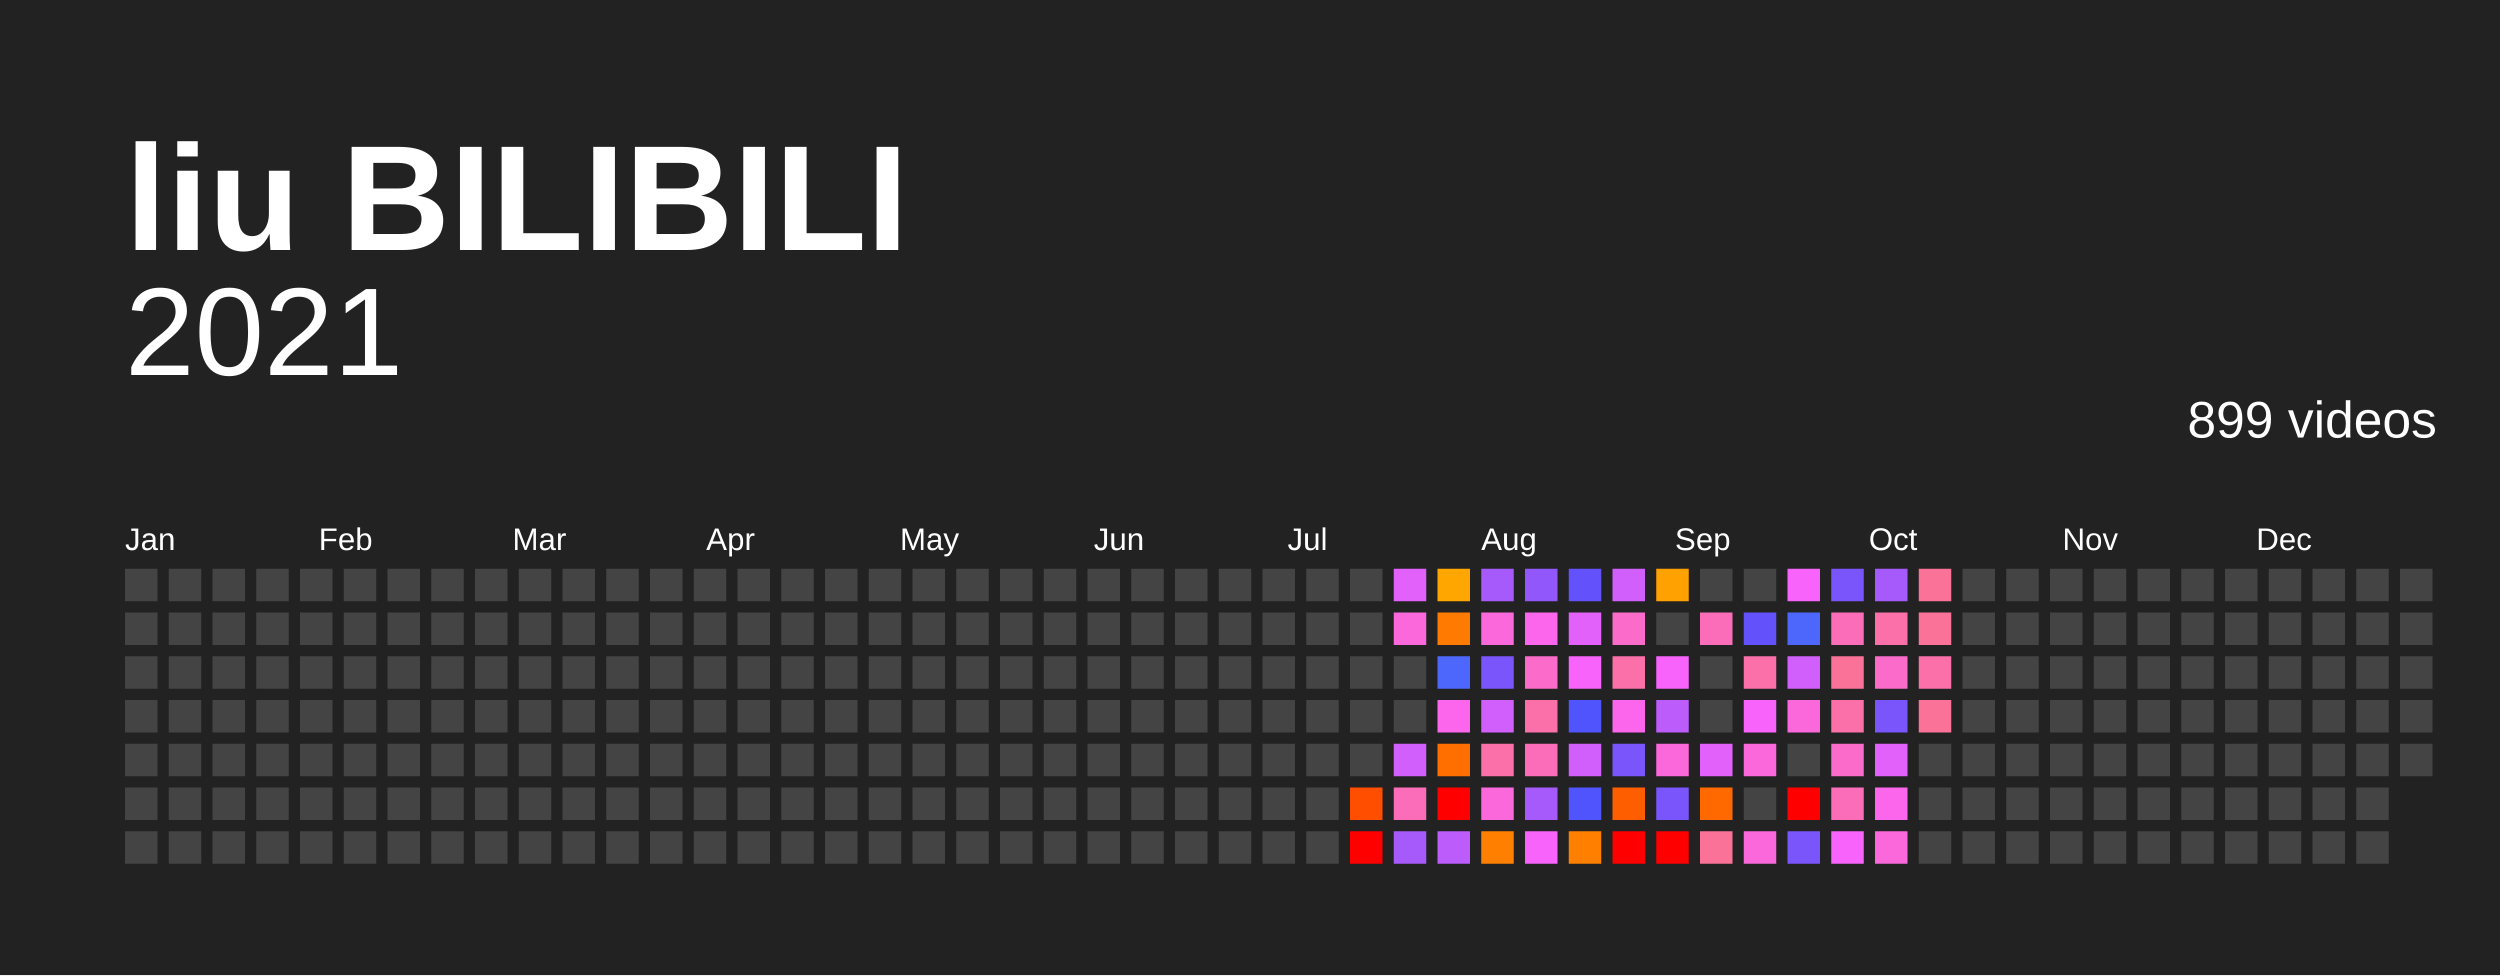
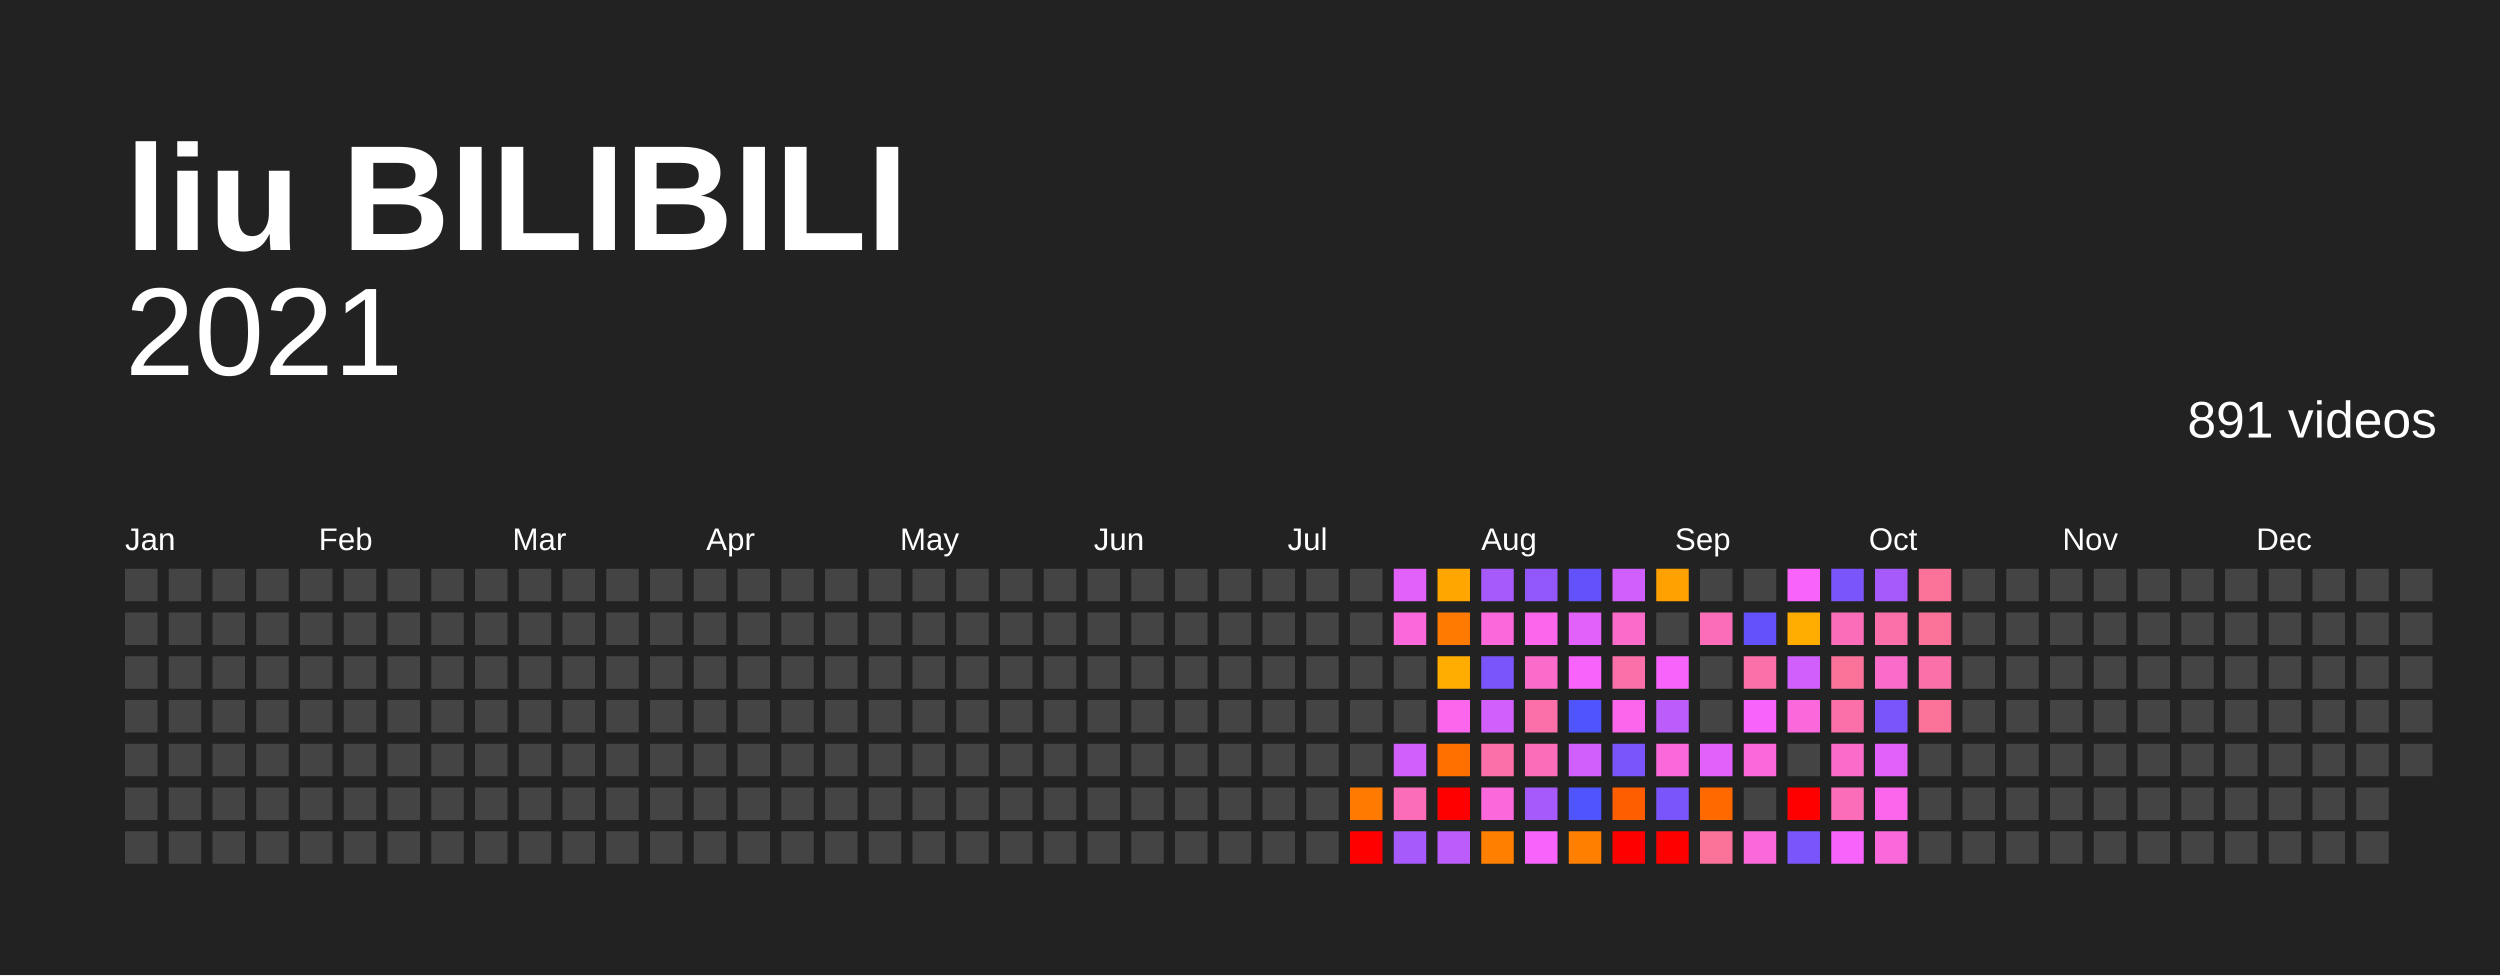
<svg xmlns="http://www.w3.org/2000/svg" baseProfile="full" height="78mm" version="1.1" viewBox="0,0,200,78" width="200mm">
  <defs />
  <rect fill="#222222" height="78" width="200" x="0" y="0" />
  <text fill="#FFFFFF" style="font-size:12px; font-family:Arial; font-weight:bold;" x="10" y="20">liu BILIBILI</text>
  <text alignment-baseline="hanging" fill="#FFFFFF" style="font-size:10.0px; font-family:Arial;" x="10" y="30">2021</text>
-   <text alignment-baseline="hanging" fill="#FFFFFF" style="font-size:4.125px; font-family:Arial;" x="175" y="35">899 videos</text>
+   <text alignment-baseline="hanging" fill="#FFFFFF" style="font-size:4.125px; font-family:Arial;" x="175" y="35">891 videos</text>
  <text fill="#FFFFFF" style="font-size:2.5px; font-family:Arial" x="10.0" y="44">Jan</text>
  <text fill="#FFFFFF" style="font-size:2.5px; font-family:Arial" x="25.5" y="44">Feb</text>
  <text fill="#FFFFFF" style="font-size:2.5px; font-family:Arial" x="41.0" y="44">Mar</text>
  <text fill="#FFFFFF" style="font-size:2.5px; font-family:Arial" x="56.5" y="44">Apr</text>
  <text fill="#FFFFFF" style="font-size:2.5px; font-family:Arial" x="72.0" y="44">May</text>
  <text fill="#FFFFFF" style="font-size:2.5px; font-family:Arial" x="87.5" y="44">Jun</text>
  <text fill="#FFFFFF" style="font-size:2.5px; font-family:Arial" x="103.0" y="44">Jul</text>
  <text fill="#FFFFFF" style="font-size:2.5px; font-family:Arial" x="118.5" y="44">Aug</text>
  <text fill="#FFFFFF" style="font-size:2.5px; font-family:Arial" x="134.0" y="44">Sep</text>
  <text fill="#FFFFFF" style="font-size:2.5px; font-family:Arial" x="149.5" y="44">Oct</text>
  <text fill="#FFFFFF" style="font-size:2.5px; font-family:Arial" x="165.0" y="44">Nov</text>
  <text fill="#FFFFFF" style="font-size:2.5px; font-family:Arial" x="180.5" y="44">Dec</text>
  <rect fill="#444444" height="2.6" width="2.6" x="10.0" y="45.5" />
  <rect fill="#444444" height="2.6" width="2.6" x="10.0" y="49.0" />
  <rect fill="#444444" height="2.6" width="2.6" x="10.0" y="52.5" />
  <rect fill="#444444" height="2.6" width="2.6" x="10.0" y="56.0" />
  <rect fill="#444444" height="2.6" width="2.6" x="10.0" y="59.5" />
  <rect fill="#444444" height="2.6" width="2.6" x="10.0" y="63.0" />
  <rect fill="#444444" height="2.6" width="2.6" x="10.0" y="66.5" />
  <rect fill="#444444" height="2.6" width="2.6" x="13.5" y="45.5" />
  <rect fill="#444444" height="2.6" width="2.6" x="13.5" y="49.0" />
  <rect fill="#444444" height="2.6" width="2.6" x="13.5" y="52.5" />
  <rect fill="#444444" height="2.6" width="2.6" x="13.5" y="56.0" />
  <rect fill="#444444" height="2.6" width="2.6" x="13.5" y="59.5" />
  <rect fill="#444444" height="2.6" width="2.6" x="13.5" y="63.0" />
  <rect fill="#444444" height="2.6" width="2.6" x="13.5" y="66.5" />
  <rect fill="#444444" height="2.6" width="2.6" x="17.0" y="45.5" />
  <rect fill="#444444" height="2.6" width="2.6" x="17.0" y="49.0" />
  <rect fill="#444444" height="2.6" width="2.6" x="17.0" y="52.5" />
  <rect fill="#444444" height="2.6" width="2.6" x="17.0" y="56.0" />
  <rect fill="#444444" height="2.6" width="2.6" x="17.0" y="59.5" />
  <rect fill="#444444" height="2.6" width="2.6" x="17.0" y="63.0" />
  <rect fill="#444444" height="2.6" width="2.6" x="17.0" y="66.5" />
  <rect fill="#444444" height="2.6" width="2.6" x="20.5" y="45.5" />
  <rect fill="#444444" height="2.6" width="2.6" x="20.5" y="49.0" />
  <rect fill="#444444" height="2.6" width="2.6" x="20.5" y="52.5" />
  <rect fill="#444444" height="2.6" width="2.6" x="20.5" y="56.0" />
  <rect fill="#444444" height="2.6" width="2.6" x="20.5" y="59.5" />
  <rect fill="#444444" height="2.6" width="2.6" x="20.5" y="63.0" />
  <rect fill="#444444" height="2.6" width="2.6" x="20.5" y="66.5" />
  <rect fill="#444444" height="2.6" width="2.6" x="24.0" y="45.5" />
  <rect fill="#444444" height="2.6" width="2.6" x="24.0" y="49.0" />
  <rect fill="#444444" height="2.6" width="2.6" x="24.0" y="52.5" />
  <rect fill="#444444" height="2.6" width="2.6" x="24.0" y="56.0" />
  <rect fill="#444444" height="2.6" width="2.6" x="24.0" y="59.5" />
  <rect fill="#444444" height="2.6" width="2.6" x="24.0" y="63.0" />
  <rect fill="#444444" height="2.6" width="2.6" x="24.0" y="66.5" />
  <rect fill="#444444" height="2.6" width="2.6" x="27.5" y="45.5" />
  <rect fill="#444444" height="2.6" width="2.6" x="27.5" y="49.0" />
  <rect fill="#444444" height="2.6" width="2.6" x="27.5" y="52.5" />
  <rect fill="#444444" height="2.6" width="2.6" x="27.5" y="56.0" />
  <rect fill="#444444" height="2.6" width="2.6" x="27.5" y="59.5" />
  <rect fill="#444444" height="2.6" width="2.6" x="27.5" y="63.0" />
  <rect fill="#444444" height="2.6" width="2.6" x="27.5" y="66.5" />
  <rect fill="#444444" height="2.6" width="2.6" x="31.0" y="45.5" />
  <rect fill="#444444" height="2.6" width="2.6" x="31.0" y="49.0" />
  <rect fill="#444444" height="2.6" width="2.6" x="31.0" y="52.5" />
  <rect fill="#444444" height="2.6" width="2.6" x="31.0" y="56.0" />
  <rect fill="#444444" height="2.6" width="2.6" x="31.0" y="59.5" />
  <rect fill="#444444" height="2.6" width="2.6" x="31.0" y="63.0" />
  <rect fill="#444444" height="2.6" width="2.6" x="31.0" y="66.5" />
  <rect fill="#444444" height="2.6" width="2.6" x="34.5" y="45.5" />
  <rect fill="#444444" height="2.6" width="2.6" x="34.5" y="49.0" />
  <rect fill="#444444" height="2.6" width="2.6" x="34.5" y="52.5" />
  <rect fill="#444444" height="2.6" width="2.6" x="34.5" y="56.0" />
  <rect fill="#444444" height="2.6" width="2.6" x="34.5" y="59.5" />
  <rect fill="#444444" height="2.6" width="2.6" x="34.5" y="63.0" />
  <rect fill="#444444" height="2.6" width="2.6" x="34.5" y="66.5" />
  <rect fill="#444444" height="2.6" width="2.6" x="38.0" y="45.5" />
  <rect fill="#444444" height="2.6" width="2.6" x="38.0" y="49.0" />
  <rect fill="#444444" height="2.6" width="2.6" x="38.0" y="52.5" />
  <rect fill="#444444" height="2.6" width="2.6" x="38.0" y="56.0" />
  <rect fill="#444444" height="2.6" width="2.6" x="38.0" y="59.5" />
  <rect fill="#444444" height="2.6" width="2.6" x="38.0" y="63.0" />
  <rect fill="#444444" height="2.6" width="2.6" x="38.0" y="66.5" />
  <rect fill="#444444" height="2.6" width="2.6" x="41.5" y="45.5" />
  <rect fill="#444444" height="2.6" width="2.6" x="41.5" y="49.0" />
  <rect fill="#444444" height="2.6" width="2.6" x="41.5" y="52.5" />
  <rect fill="#444444" height="2.6" width="2.6" x="41.5" y="56.0" />
  <rect fill="#444444" height="2.6" width="2.6" x="41.5" y="59.5" />
  <rect fill="#444444" height="2.6" width="2.6" x="41.5" y="63.0" />
  <rect fill="#444444" height="2.6" width="2.6" x="41.5" y="66.5" />
  <rect fill="#444444" height="2.6" width="2.6" x="45.0" y="45.5" />
  <rect fill="#444444" height="2.6" width="2.6" x="45.0" y="49.0" />
  <rect fill="#444444" height="2.6" width="2.6" x="45.0" y="52.5" />
  <rect fill="#444444" height="2.6" width="2.6" x="45.0" y="56.0" />
  <rect fill="#444444" height="2.6" width="2.6" x="45.0" y="59.5" />
  <rect fill="#444444" height="2.6" width="2.6" x="45.0" y="63.0" />
  <rect fill="#444444" height="2.6" width="2.6" x="45.0" y="66.5" />
  <rect fill="#444444" height="2.6" width="2.6" x="48.5" y="45.5" />
  <rect fill="#444444" height="2.6" width="2.6" x="48.5" y="49.0" />
  <rect fill="#444444" height="2.6" width="2.6" x="48.5" y="52.5" />
  <rect fill="#444444" height="2.6" width="2.6" x="48.5" y="56.0" />
  <rect fill="#444444" height="2.6" width="2.6" x="48.5" y="59.5" />
  <rect fill="#444444" height="2.6" width="2.6" x="48.5" y="63.0" />
  <rect fill="#444444" height="2.6" width="2.6" x="48.5" y="66.5" />
  <rect fill="#444444" height="2.6" width="2.6" x="52.0" y="45.5" />
  <rect fill="#444444" height="2.6" width="2.6" x="52.0" y="49.0" />
  <rect fill="#444444" height="2.6" width="2.6" x="52.0" y="52.5" />
  <rect fill="#444444" height="2.6" width="2.6" x="52.0" y="56.0" />
  <rect fill="#444444" height="2.6" width="2.6" x="52.0" y="59.5" />
  <rect fill="#444444" height="2.6" width="2.6" x="52.0" y="63.0" />
  <rect fill="#444444" height="2.6" width="2.6" x="52.0" y="66.5" />
  <rect fill="#444444" height="2.6" width="2.6" x="55.5" y="45.5" />
  <rect fill="#444444" height="2.6" width="2.6" x="55.5" y="49.0" />
  <rect fill="#444444" height="2.6" width="2.6" x="55.5" y="52.5" />
  <rect fill="#444444" height="2.6" width="2.6" x="55.5" y="56.0" />
  <rect fill="#444444" height="2.6" width="2.6" x="55.5" y="59.5" />
  <rect fill="#444444" height="2.6" width="2.6" x="55.5" y="63.0" />
  <rect fill="#444444" height="2.6" width="2.6" x="55.5" y="66.5" />
  <rect fill="#444444" height="2.6" width="2.6" x="59.0" y="45.5" />
  <rect fill="#444444" height="2.6" width="2.6" x="59.0" y="49.0" />
  <rect fill="#444444" height="2.6" width="2.6" x="59.0" y="52.5" />
  <rect fill="#444444" height="2.6" width="2.6" x="59.0" y="56.0" />
  <rect fill="#444444" height="2.6" width="2.6" x="59.0" y="59.5" />
  <rect fill="#444444" height="2.6" width="2.6" x="59.0" y="63.0" />
  <rect fill="#444444" height="2.6" width="2.6" x="59.0" y="66.5" />
  <rect fill="#444444" height="2.6" width="2.6" x="62.5" y="45.5" />
  <rect fill="#444444" height="2.6" width="2.6" x="62.5" y="49.0" />
  <rect fill="#444444" height="2.6" width="2.6" x="62.5" y="52.5" />
  <rect fill="#444444" height="2.6" width="2.6" x="62.5" y="56.0" />
  <rect fill="#444444" height="2.6" width="2.6" x="62.5" y="59.5" />
  <rect fill="#444444" height="2.6" width="2.6" x="62.5" y="63.0" />
  <rect fill="#444444" height="2.6" width="2.6" x="62.5" y="66.5" />
  <rect fill="#444444" height="2.6" width="2.6" x="66.0" y="45.5" />
  <rect fill="#444444" height="2.6" width="2.6" x="66.0" y="49.0" />
  <rect fill="#444444" height="2.6" width="2.6" x="66.0" y="52.5" />
  <rect fill="#444444" height="2.6" width="2.6" x="66.0" y="56.0" />
  <rect fill="#444444" height="2.6" width="2.6" x="66.0" y="59.5" />
  <rect fill="#444444" height="2.6" width="2.6" x="66.0" y="63.0" />
  <rect fill="#444444" height="2.6" width="2.6" x="66.0" y="66.5" />
  <rect fill="#444444" height="2.6" width="2.6" x="69.5" y="45.5" />
  <rect fill="#444444" height="2.6" width="2.6" x="69.5" y="49.0" />
  <rect fill="#444444" height="2.6" width="2.6" x="69.5" y="52.5" />
  <rect fill="#444444" height="2.6" width="2.6" x="69.5" y="56.0" />
  <rect fill="#444444" height="2.6" width="2.6" x="69.5" y="59.5" />
  <rect fill="#444444" height="2.6" width="2.6" x="69.5" y="63.0" />
  <rect fill="#444444" height="2.6" width="2.6" x="69.5" y="66.5" />
  <rect fill="#444444" height="2.6" width="2.6" x="73.0" y="45.5" />
  <rect fill="#444444" height="2.6" width="2.6" x="73.0" y="49.0" />
  <rect fill="#444444" height="2.6" width="2.6" x="73.0" y="52.5" />
  <rect fill="#444444" height="2.6" width="2.6" x="73.0" y="56.0" />
  <rect fill="#444444" height="2.6" width="2.6" x="73.0" y="59.5" />
  <rect fill="#444444" height="2.6" width="2.6" x="73.0" y="63.0" />
  <rect fill="#444444" height="2.6" width="2.6" x="73.0" y="66.5" />
  <rect fill="#444444" height="2.6" width="2.6" x="76.5" y="45.5" />
  <rect fill="#444444" height="2.6" width="2.6" x="76.5" y="49.0" />
  <rect fill="#444444" height="2.6" width="2.6" x="76.5" y="52.5" />
  <rect fill="#444444" height="2.6" width="2.6" x="76.5" y="56.0" />
  <rect fill="#444444" height="2.6" width="2.6" x="76.5" y="59.5" />
  <rect fill="#444444" height="2.6" width="2.6" x="76.5" y="63.0" />
  <rect fill="#444444" height="2.6" width="2.6" x="76.5" y="66.5" />
  <rect fill="#444444" height="2.6" width="2.6" x="80.0" y="45.5" />
  <rect fill="#444444" height="2.6" width="2.6" x="80.0" y="49.0" />
  <rect fill="#444444" height="2.6" width="2.6" x="80.0" y="52.5" />
  <rect fill="#444444" height="2.6" width="2.6" x="80.0" y="56.0" />
  <rect fill="#444444" height="2.6" width="2.6" x="80.0" y="59.5" />
  <rect fill="#444444" height="2.6" width="2.6" x="80.0" y="63.0" />
  <rect fill="#444444" height="2.6" width="2.6" x="80.0" y="66.5" />
  <rect fill="#444444" height="2.6" width="2.6" x="83.5" y="45.5" />
  <rect fill="#444444" height="2.6" width="2.6" x="83.5" y="49.0" />
  <rect fill="#444444" height="2.6" width="2.6" x="83.5" y="52.5" />
  <rect fill="#444444" height="2.6" width="2.6" x="83.5" y="56.0" />
  <rect fill="#444444" height="2.6" width="2.6" x="83.5" y="59.5" />
  <rect fill="#444444" height="2.6" width="2.6" x="83.5" y="63.0" />
  <rect fill="#444444" height="2.6" width="2.6" x="83.5" y="66.5" />
  <rect fill="#444444" height="2.6" width="2.6" x="87.0" y="45.5" />
  <rect fill="#444444" height="2.6" width="2.6" x="87.0" y="49.0" />
  <rect fill="#444444" height="2.6" width="2.6" x="87.0" y="52.5" />
  <rect fill="#444444" height="2.6" width="2.6" x="87.0" y="56.0" />
  <rect fill="#444444" height="2.6" width="2.6" x="87.0" y="59.5" />
  <rect fill="#444444" height="2.6" width="2.6" x="87.0" y="63.0" />
  <rect fill="#444444" height="2.6" width="2.6" x="87.0" y="66.5" />
  <rect fill="#444444" height="2.6" width="2.6" x="90.5" y="45.5" />
  <rect fill="#444444" height="2.6" width="2.6" x="90.5" y="49.0" />
  <rect fill="#444444" height="2.6" width="2.6" x="90.5" y="52.5" />
  <rect fill="#444444" height="2.6" width="2.6" x="90.5" y="56.0" />
  <rect fill="#444444" height="2.6" width="2.6" x="90.5" y="59.5" />
  <rect fill="#444444" height="2.6" width="2.6" x="90.5" y="63.0" />
  <rect fill="#444444" height="2.6" width="2.6" x="90.5" y="66.5" />
  <rect fill="#444444" height="2.6" width="2.6" x="94.0" y="45.5" />
  <rect fill="#444444" height="2.6" width="2.6" x="94.0" y="49.0" />
  <rect fill="#444444" height="2.6" width="2.6" x="94.0" y="52.5" />
  <rect fill="#444444" height="2.6" width="2.6" x="94.0" y="56.0" />
  <rect fill="#444444" height="2.6" width="2.6" x="94.0" y="59.5" />
  <rect fill="#444444" height="2.6" width="2.6" x="94.0" y="63.0" />
  <rect fill="#444444" height="2.6" width="2.6" x="94.0" y="66.5" />
  <rect fill="#444444" height="2.6" width="2.6" x="97.5" y="45.5" />
  <rect fill="#444444" height="2.6" width="2.6" x="97.5" y="49.0" />
  <rect fill="#444444" height="2.6" width="2.6" x="97.5" y="52.5" />
  <rect fill="#444444" height="2.6" width="2.6" x="97.5" y="56.0" />
  <rect fill="#444444" height="2.6" width="2.6" x="97.5" y="59.5" />
  <rect fill="#444444" height="2.6" width="2.6" x="97.5" y="63.0" />
  <rect fill="#444444" height="2.6" width="2.6" x="97.5" y="66.5" />
  <rect fill="#444444" height="2.6" width="2.6" x="101.0" y="45.5" />
  <rect fill="#444444" height="2.6" width="2.6" x="101.0" y="49.0" />
  <rect fill="#444444" height="2.6" width="2.6" x="101.0" y="52.5" />
  <rect fill="#444444" height="2.6" width="2.6" x="101.0" y="56.0" />
  <rect fill="#444444" height="2.6" width="2.6" x="101.0" y="59.5" />
  <rect fill="#444444" height="2.6" width="2.6" x="101.0" y="63.0" />
  <rect fill="#444444" height="2.6" width="2.6" x="101.0" y="66.5" />
  <rect fill="#444444" height="2.6" width="2.6" x="104.5" y="45.5" />
  <rect fill="#444444" height="2.6" width="2.6" x="104.5" y="49.0" />
  <rect fill="#444444" height="2.6" width="2.6" x="104.5" y="52.5" />
  <rect fill="#444444" height="2.6" width="2.6" x="104.5" y="56.0" />
  <rect fill="#444444" height="2.6" width="2.6" x="104.5" y="59.5" />
  <rect fill="#444444" height="2.6" width="2.6" x="104.5" y="63.0" />
  <rect fill="#444444" height="2.6" width="2.6" x="104.5" y="66.5" />
  <rect fill="#444444" height="2.6" width="2.6" x="108.0" y="45.5" />
  <rect fill="#444444" height="2.6" width="2.6" x="108.0" y="49.0" />
  <rect fill="#444444" height="2.6" width="2.6" x="108.0" y="52.5" />
  <rect fill="#444444" height="2.6" width="2.6" x="108.0" y="56.0" />
  <rect fill="#444444" height="2.6" width="2.6" x="108.0" y="59.5" />
-   <rect fill="#ff4e00" height="2.6" width="2.6" x="108.0" y="63.0" />
+   <rect fill="#ff7a00" height="2.6" width="2.6" x="108.0" y="63.0" />
  <rect fill="red" height="2.6" width="2.6" x="108.0" y="66.5" />
  <rect fill="#e361fb" height="2.6" width="2.6" x="111.5" y="45.5" />
  <rect fill="#fb68db" height="2.6" width="2.6" x="111.5" y="49.0" />
  <rect fill="#444444" height="2.6" width="2.6" x="111.5" y="52.5" />
  <rect fill="#444444" height="2.6" width="2.6" x="111.5" y="56.0" />
  <rect fill="#d05ffb" height="2.6" width="2.6" x="111.5" y="59.5" />
  <rect fill="#fb6db9" height="2.6" width="2.6" x="111.5" y="63.0" />
  <rect fill="#a65afb" height="2.6" width="2.6" x="111.5" y="66.5" />
  <rect fill="#ffa600" height="2.6" width="2.6" x="115.0" y="45.5" />
  <rect fill="#ff7a00" height="2.6" width="2.6" x="115.0" y="49.0" />
-   <rect fill="#4d67fc" height="2.6" width="2.6" x="115.0" y="52.5" />
+   <rect fill="#ffac00" height="2.6" width="2.6" x="115.0" y="52.5" />
  <rect fill="#fb66ed" height="2.6" width="2.6" x="115.0" y="56.0" />
  <rect fill="#ff6f00" height="2.6" width="2.6" x="115.0" y="59.5" />
  <rect fill="red" height="2.6" width="2.6" x="115.0" y="63.0" />
  <rect fill="#bb5cfb" height="2.6" width="2.6" x="115.0" y="66.5" />
  <rect fill="#a65afb" height="2.6" width="2.6" x="118.5" y="45.5" />
  <rect fill="#fb68db" height="2.6" width="2.6" x="118.5" y="49.0" />
  <rect fill="#7a55fb" height="2.6" width="2.6" x="118.5" y="52.5" />
  <rect fill="#d05ffb" height="2.6" width="2.6" x="118.5" y="56.0" />
  <rect fill="#fb70a9" height="2.6" width="2.6" x="118.5" y="59.5" />
  <rect fill="#fb68db" height="2.6" width="2.6" x="118.5" y="63.0" />
  <rect fill="#ff7f00" height="2.6" width="2.6" x="118.5" y="66.5" />
  <rect fill="#9157fb" height="2.6" width="2.6" x="122.0" y="45.5" />
  <rect fill="#fb66ed" height="2.6" width="2.6" x="122.0" y="49.0" />
  <rect fill="#fb6bca" height="2.6" width="2.6" x="122.0" y="52.5" />
  <rect fill="#fb70a9" height="2.6" width="2.6" x="122.0" y="56.0" />
  <rect fill="#fb6db9" height="2.6" width="2.6" x="122.0" y="59.5" />
  <rect fill="#a65afb" height="2.6" width="2.6" x="122.0" y="63.0" />
  <rect fill="#f763fb" height="2.6" width="2.6" x="122.0" y="66.5" />
  <rect fill="#6352fc" height="2.6" width="2.6" x="125.5" y="45.5" />
  <rect fill="#e361fb" height="2.6" width="2.6" x="125.5" y="49.0" />
  <rect fill="#f763fb" height="2.6" width="2.6" x="125.5" y="52.5" />
  <rect fill="#5054fc" height="2.6" width="2.6" x="125.5" y="56.0" />
  <rect fill="#d05ffb" height="2.6" width="2.6" x="125.5" y="59.5" />
  <rect fill="#5054fc" height="2.6" width="2.6" x="125.5" y="63.0" />
  <rect fill="#ff7f00" height="2.6" width="2.6" x="125.5" y="66.5" />
  <rect fill="#d05ffb" height="2.6" width="2.6" x="129.0" y="45.5" />
  <rect fill="#fb6bca" height="2.6" width="2.6" x="129.0" y="49.0" />
  <rect fill="#fb70a9" height="2.6" width="2.6" x="129.0" y="52.5" />
  <rect fill="#fb66ed" height="2.6" width="2.6" x="129.0" y="56.0" />
  <rect fill="#7a55fb" height="2.6" width="2.6" x="129.0" y="59.5" />
  <rect fill="#ff5e00" height="2.6" width="2.6" x="129.0" y="63.0" />
  <rect fill="red" height="2.6" width="2.6" x="129.0" y="66.5" />
  <rect fill="#ffa100" height="2.6" width="2.6" x="132.5" y="45.5" />
  <rect fill="#444444" height="2.6" width="2.6" x="132.5" y="49.0" />
  <rect fill="#f763fb" height="2.6" width="2.6" x="132.5" y="52.5" />
  <rect fill="#bb5cfb" height="2.6" width="2.6" x="132.5" y="56.0" />
  <rect fill="#fb68db" height="2.6" width="2.6" x="132.5" y="59.5" />
  <rect fill="#7a55fb" height="2.6" width="2.6" x="132.5" y="63.0" />
  <rect fill="red" height="2.6" width="2.6" x="132.5" y="66.5" />
  <rect fill="#444444" height="2.6" width="2.6" x="136.0" y="45.5" />
  <rect fill="#fb6db9" height="2.6" width="2.6" x="136.0" y="49.0" />
  <rect fill="#444444" height="2.6" width="2.6" x="136.0" y="52.5" />
  <rect fill="#444444" height="2.6" width="2.6" x="136.0" y="56.0" />
  <rect fill="#e361fb" height="2.6" width="2.6" x="136.0" y="59.5" />
  <rect fill="#ff6900" height="2.6" width="2.6" x="136.0" y="63.0" />
  <rect fill="#fb7299" height="2.6" width="2.6" x="136.0" y="66.5" />
  <rect fill="#444444" height="2.6" width="2.6" x="139.5" y="45.5" />
  <rect fill="#6352fc" height="2.6" width="2.6" x="139.5" y="49.0" />
  <rect fill="#fb70a9" height="2.6" width="2.6" x="139.5" y="52.5" />
  <rect fill="#f763fb" height="2.6" width="2.6" x="139.5" y="56.0" />
  <rect fill="#fb68db" height="2.6" width="2.6" x="139.5" y="59.5" />
  <rect fill="#444444" height="2.6" width="2.6" x="139.5" y="63.0" />
  <rect fill="#fb68db" height="2.6" width="2.6" x="139.5" y="66.5" />
  <rect fill="#f763fb" height="2.6" width="2.6" x="143.0" y="45.5" />
-   <rect fill="#4d67fc" height="2.6" width="2.6" x="143.0" y="49.0" />
+   <rect fill="#ffac00" height="2.6" width="2.6" x="143.0" y="49.0" />
  <rect fill="#d05ffb" height="2.6" width="2.6" x="143.0" y="52.5" />
  <rect fill="#fb68db" height="2.6" width="2.6" x="143.0" y="56.0" />
  <rect fill="#444444" height="2.6" width="2.6" x="143.0" y="59.5" />
  <rect fill="red" height="2.6" width="2.6" x="143.0" y="63.0" />
  <rect fill="#7a55fb" height="2.6" width="2.6" x="143.0" y="66.5" />
  <rect fill="#7a55fb" height="2.6" width="2.6" x="146.5" y="45.5" />
  <rect fill="#fb6db9" height="2.6" width="2.6" x="146.5" y="49.0" />
  <rect fill="#fb7299" height="2.6" width="2.6" x="146.5" y="52.5" />
  <rect fill="#fb70a9" height="2.6" width="2.6" x="146.5" y="56.0" />
  <rect fill="#fb6bca" height="2.6" width="2.6" x="146.5" y="59.5" />
  <rect fill="#fb6db9" height="2.6" width="2.6" x="146.5" y="63.0" />
  <rect fill="#f763fb" height="2.6" width="2.6" x="146.5" y="66.5" />
  <rect fill="#a65afb" height="2.6" width="2.6" x="150.0" y="45.5" />
  <rect fill="#fb70a9" height="2.6" width="2.6" x="150.0" y="49.0" />
  <rect fill="#fb6bca" height="2.6" width="2.6" x="150.0" y="52.5" />
  <rect fill="#7a55fb" height="2.6" width="2.6" x="150.0" y="56.0" />
  <rect fill="#e361fb" height="2.6" width="2.6" x="150.0" y="59.5" />
  <rect fill="#fb66ed" height="2.6" width="2.6" x="150.0" y="63.0" />
  <rect fill="#fb68db" height="2.6" width="2.6" x="150.0" y="66.5" />
  <rect fill="#fb7299" height="2.6" width="2.6" x="153.5" y="45.5" />
  <rect fill="#fb7299" height="2.6" width="2.6" x="153.5" y="49.0" />
  <rect fill="#fb70a9" height="2.6" width="2.6" x="153.5" y="52.5" />
  <rect fill="#fb7299" height="2.6" width="2.6" x="153.5" y="56.0" />
  <rect fill="#444444" height="2.6" width="2.6" x="153.5" y="59.5" />
  <rect fill="#444444" height="2.6" width="2.6" x="153.5" y="63.0" />
  <rect fill="#444444" height="2.6" width="2.6" x="153.5" y="66.5" />
  <rect fill="#444444" height="2.6" width="2.6" x="157.0" y="45.5" />
  <rect fill="#444444" height="2.6" width="2.6" x="157.0" y="49.0" />
  <rect fill="#444444" height="2.6" width="2.6" x="157.0" y="52.5" />
  <rect fill="#444444" height="2.6" width="2.6" x="157.0" y="56.0" />
  <rect fill="#444444" height="2.6" width="2.6" x="157.0" y="59.5" />
  <rect fill="#444444" height="2.6" width="2.6" x="157.0" y="63.0" />
  <rect fill="#444444" height="2.6" width="2.6" x="157.0" y="66.5" />
  <rect fill="#444444" height="2.6" width="2.6" x="160.5" y="45.5" />
  <rect fill="#444444" height="2.6" width="2.6" x="160.5" y="49.0" />
  <rect fill="#444444" height="2.6" width="2.6" x="160.5" y="52.5" />
  <rect fill="#444444" height="2.6" width="2.6" x="160.5" y="56.0" />
  <rect fill="#444444" height="2.6" width="2.6" x="160.5" y="59.5" />
  <rect fill="#444444" height="2.6" width="2.6" x="160.5" y="63.0" />
  <rect fill="#444444" height="2.6" width="2.6" x="160.5" y="66.5" />
  <rect fill="#444444" height="2.6" width="2.6" x="164.0" y="45.5" />
  <rect fill="#444444" height="2.6" width="2.6" x="164.0" y="49.0" />
  <rect fill="#444444" height="2.6" width="2.6" x="164.0" y="52.5" />
  <rect fill="#444444" height="2.6" width="2.6" x="164.0" y="56.0" />
  <rect fill="#444444" height="2.6" width="2.6" x="164.0" y="59.5" />
  <rect fill="#444444" height="2.6" width="2.6" x="164.0" y="63.0" />
  <rect fill="#444444" height="2.6" width="2.6" x="164.0" y="66.5" />
  <rect fill="#444444" height="2.6" width="2.6" x="167.5" y="45.5" />
  <rect fill="#444444" height="2.6" width="2.6" x="167.5" y="49.0" />
  <rect fill="#444444" height="2.6" width="2.6" x="167.5" y="52.5" />
  <rect fill="#444444" height="2.6" width="2.6" x="167.5" y="56.0" />
  <rect fill="#444444" height="2.6" width="2.6" x="167.5" y="59.5" />
  <rect fill="#444444" height="2.6" width="2.6" x="167.5" y="63.0" />
  <rect fill="#444444" height="2.6" width="2.6" x="167.5" y="66.5" />
  <rect fill="#444444" height="2.6" width="2.6" x="171.0" y="45.5" />
  <rect fill="#444444" height="2.6" width="2.6" x="171.0" y="49.0" />
  <rect fill="#444444" height="2.6" width="2.6" x="171.0" y="52.5" />
  <rect fill="#444444" height="2.6" width="2.6" x="171.0" y="56.0" />
  <rect fill="#444444" height="2.6" width="2.6" x="171.0" y="59.5" />
  <rect fill="#444444" height="2.6" width="2.6" x="171.0" y="63.0" />
  <rect fill="#444444" height="2.6" width="2.6" x="171.0" y="66.5" />
  <rect fill="#444444" height="2.6" width="2.6" x="174.5" y="45.5" />
  <rect fill="#444444" height="2.6" width="2.6" x="174.5" y="49.0" />
  <rect fill="#444444" height="2.6" width="2.6" x="174.5" y="52.5" />
  <rect fill="#444444" height="2.6" width="2.6" x="174.5" y="56.0" />
  <rect fill="#444444" height="2.6" width="2.6" x="174.5" y="59.5" />
  <rect fill="#444444" height="2.6" width="2.6" x="174.5" y="63.0" />
  <rect fill="#444444" height="2.6" width="2.6" x="174.5" y="66.5" />
  <rect fill="#444444" height="2.6" width="2.6" x="178.0" y="45.5" />
  <rect fill="#444444" height="2.6" width="2.6" x="178.0" y="49.0" />
  <rect fill="#444444" height="2.6" width="2.6" x="178.0" y="52.5" />
  <rect fill="#444444" height="2.6" width="2.6" x="178.0" y="56.0" />
  <rect fill="#444444" height="2.6" width="2.6" x="178.0" y="59.5" />
  <rect fill="#444444" height="2.6" width="2.6" x="178.0" y="63.0" />
  <rect fill="#444444" height="2.6" width="2.6" x="178.0" y="66.5" />
  <rect fill="#444444" height="2.6" width="2.6" x="181.5" y="45.5" />
  <rect fill="#444444" height="2.6" width="2.6" x="181.5" y="49.0" />
  <rect fill="#444444" height="2.6" width="2.6" x="181.5" y="52.5" />
  <rect fill="#444444" height="2.6" width="2.6" x="181.5" y="56.0" />
  <rect fill="#444444" height="2.6" width="2.6" x="181.5" y="59.5" />
  <rect fill="#444444" height="2.6" width="2.6" x="181.5" y="63.0" />
  <rect fill="#444444" height="2.6" width="2.6" x="181.5" y="66.5" />
  <rect fill="#444444" height="2.6" width="2.6" x="185.0" y="45.5" />
  <rect fill="#444444" height="2.6" width="2.6" x="185.0" y="49.0" />
  <rect fill="#444444" height="2.6" width="2.6" x="185.0" y="52.5" />
  <rect fill="#444444" height="2.6" width="2.6" x="185.0" y="56.0" />
  <rect fill="#444444" height="2.6" width="2.6" x="185.0" y="59.5" />
  <rect fill="#444444" height="2.6" width="2.6" x="185.0" y="63.0" />
  <rect fill="#444444" height="2.6" width="2.6" x="185.0" y="66.5" />
  <rect fill="#444444" height="2.6" width="2.6" x="188.5" y="45.5" />
  <rect fill="#444444" height="2.6" width="2.6" x="188.5" y="49.0" />
  <rect fill="#444444" height="2.6" width="2.6" x="188.5" y="52.5" />
  <rect fill="#444444" height="2.6" width="2.6" x="188.5" y="56.0" />
  <rect fill="#444444" height="2.6" width="2.6" x="188.5" y="59.5" />
  <rect fill="#444444" height="2.6" width="2.6" x="188.5" y="63.0" />
  <rect fill="#444444" height="2.6" width="2.6" x="188.5" y="66.5" />
  <rect fill="#444444" height="2.6" width="2.6" x="192.0" y="45.5" />
  <rect fill="#444444" height="2.6" width="2.6" x="192.0" y="49.0" />
  <rect fill="#444444" height="2.6" width="2.6" x="192.0" y="52.5" />
  <rect fill="#444444" height="2.6" width="2.6" x="192.0" y="56.0" />
  <rect fill="#444444" height="2.6" width="2.6" x="192.0" y="59.5" />
</svg>
